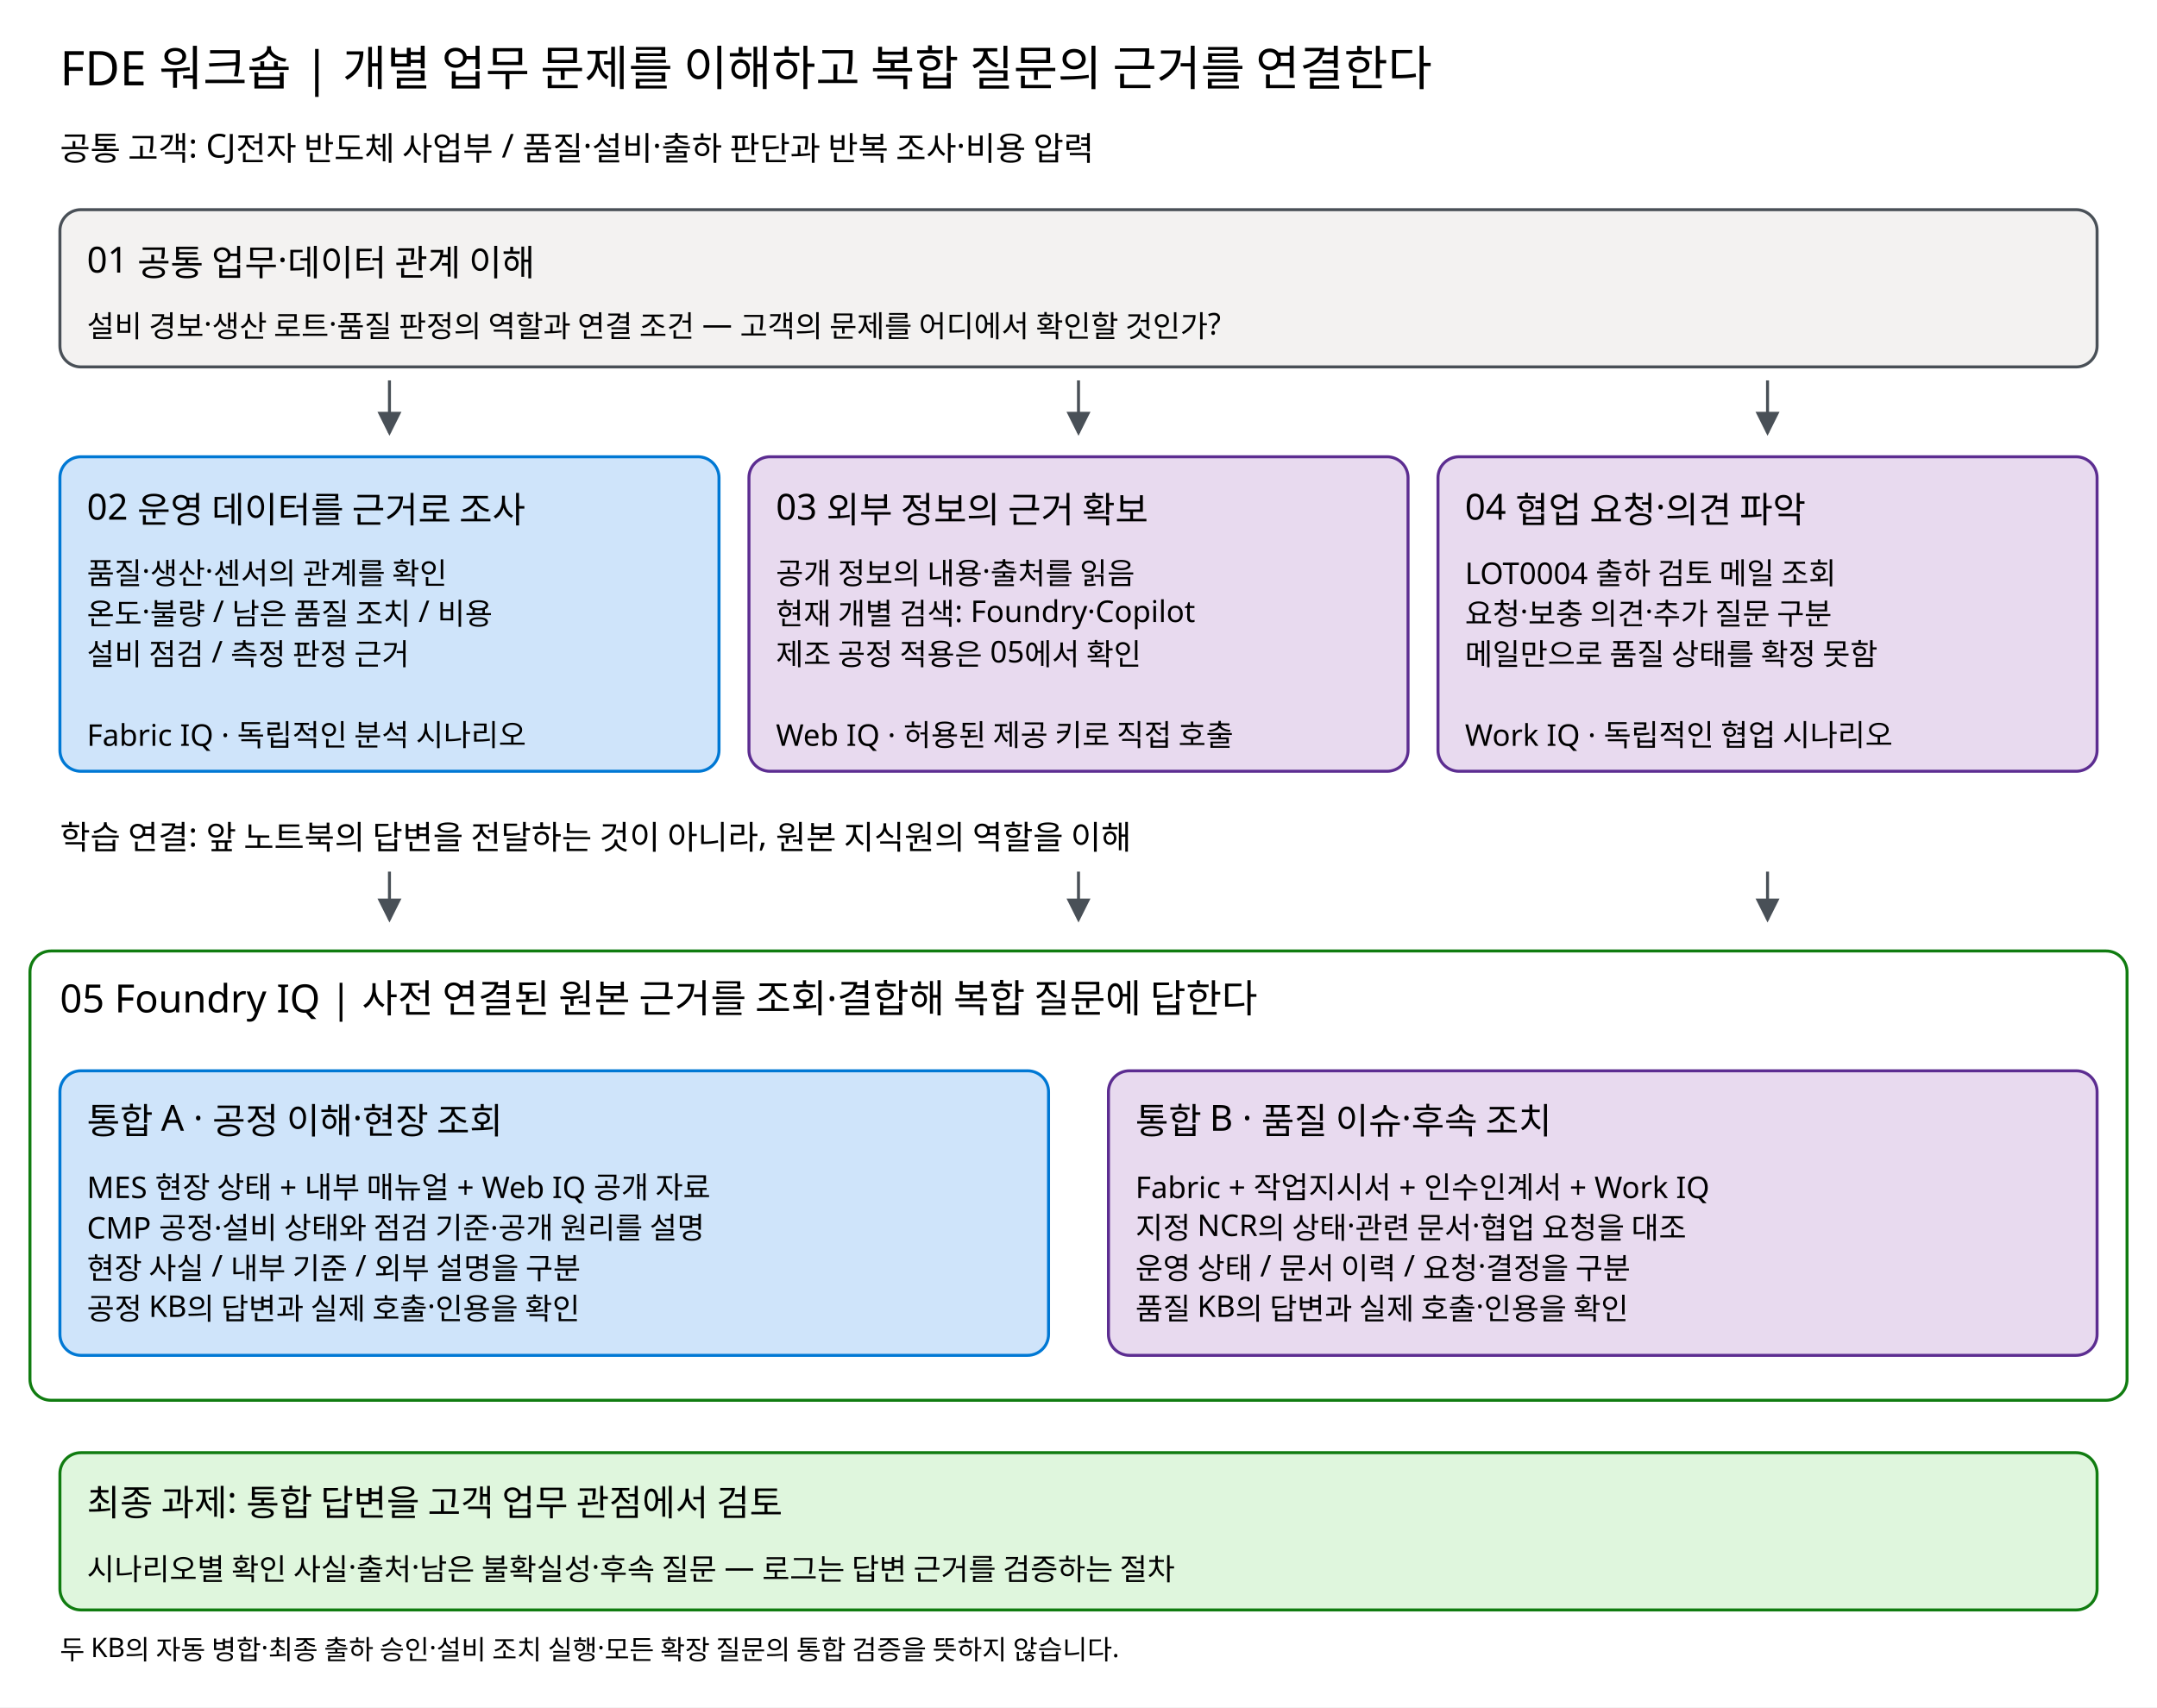
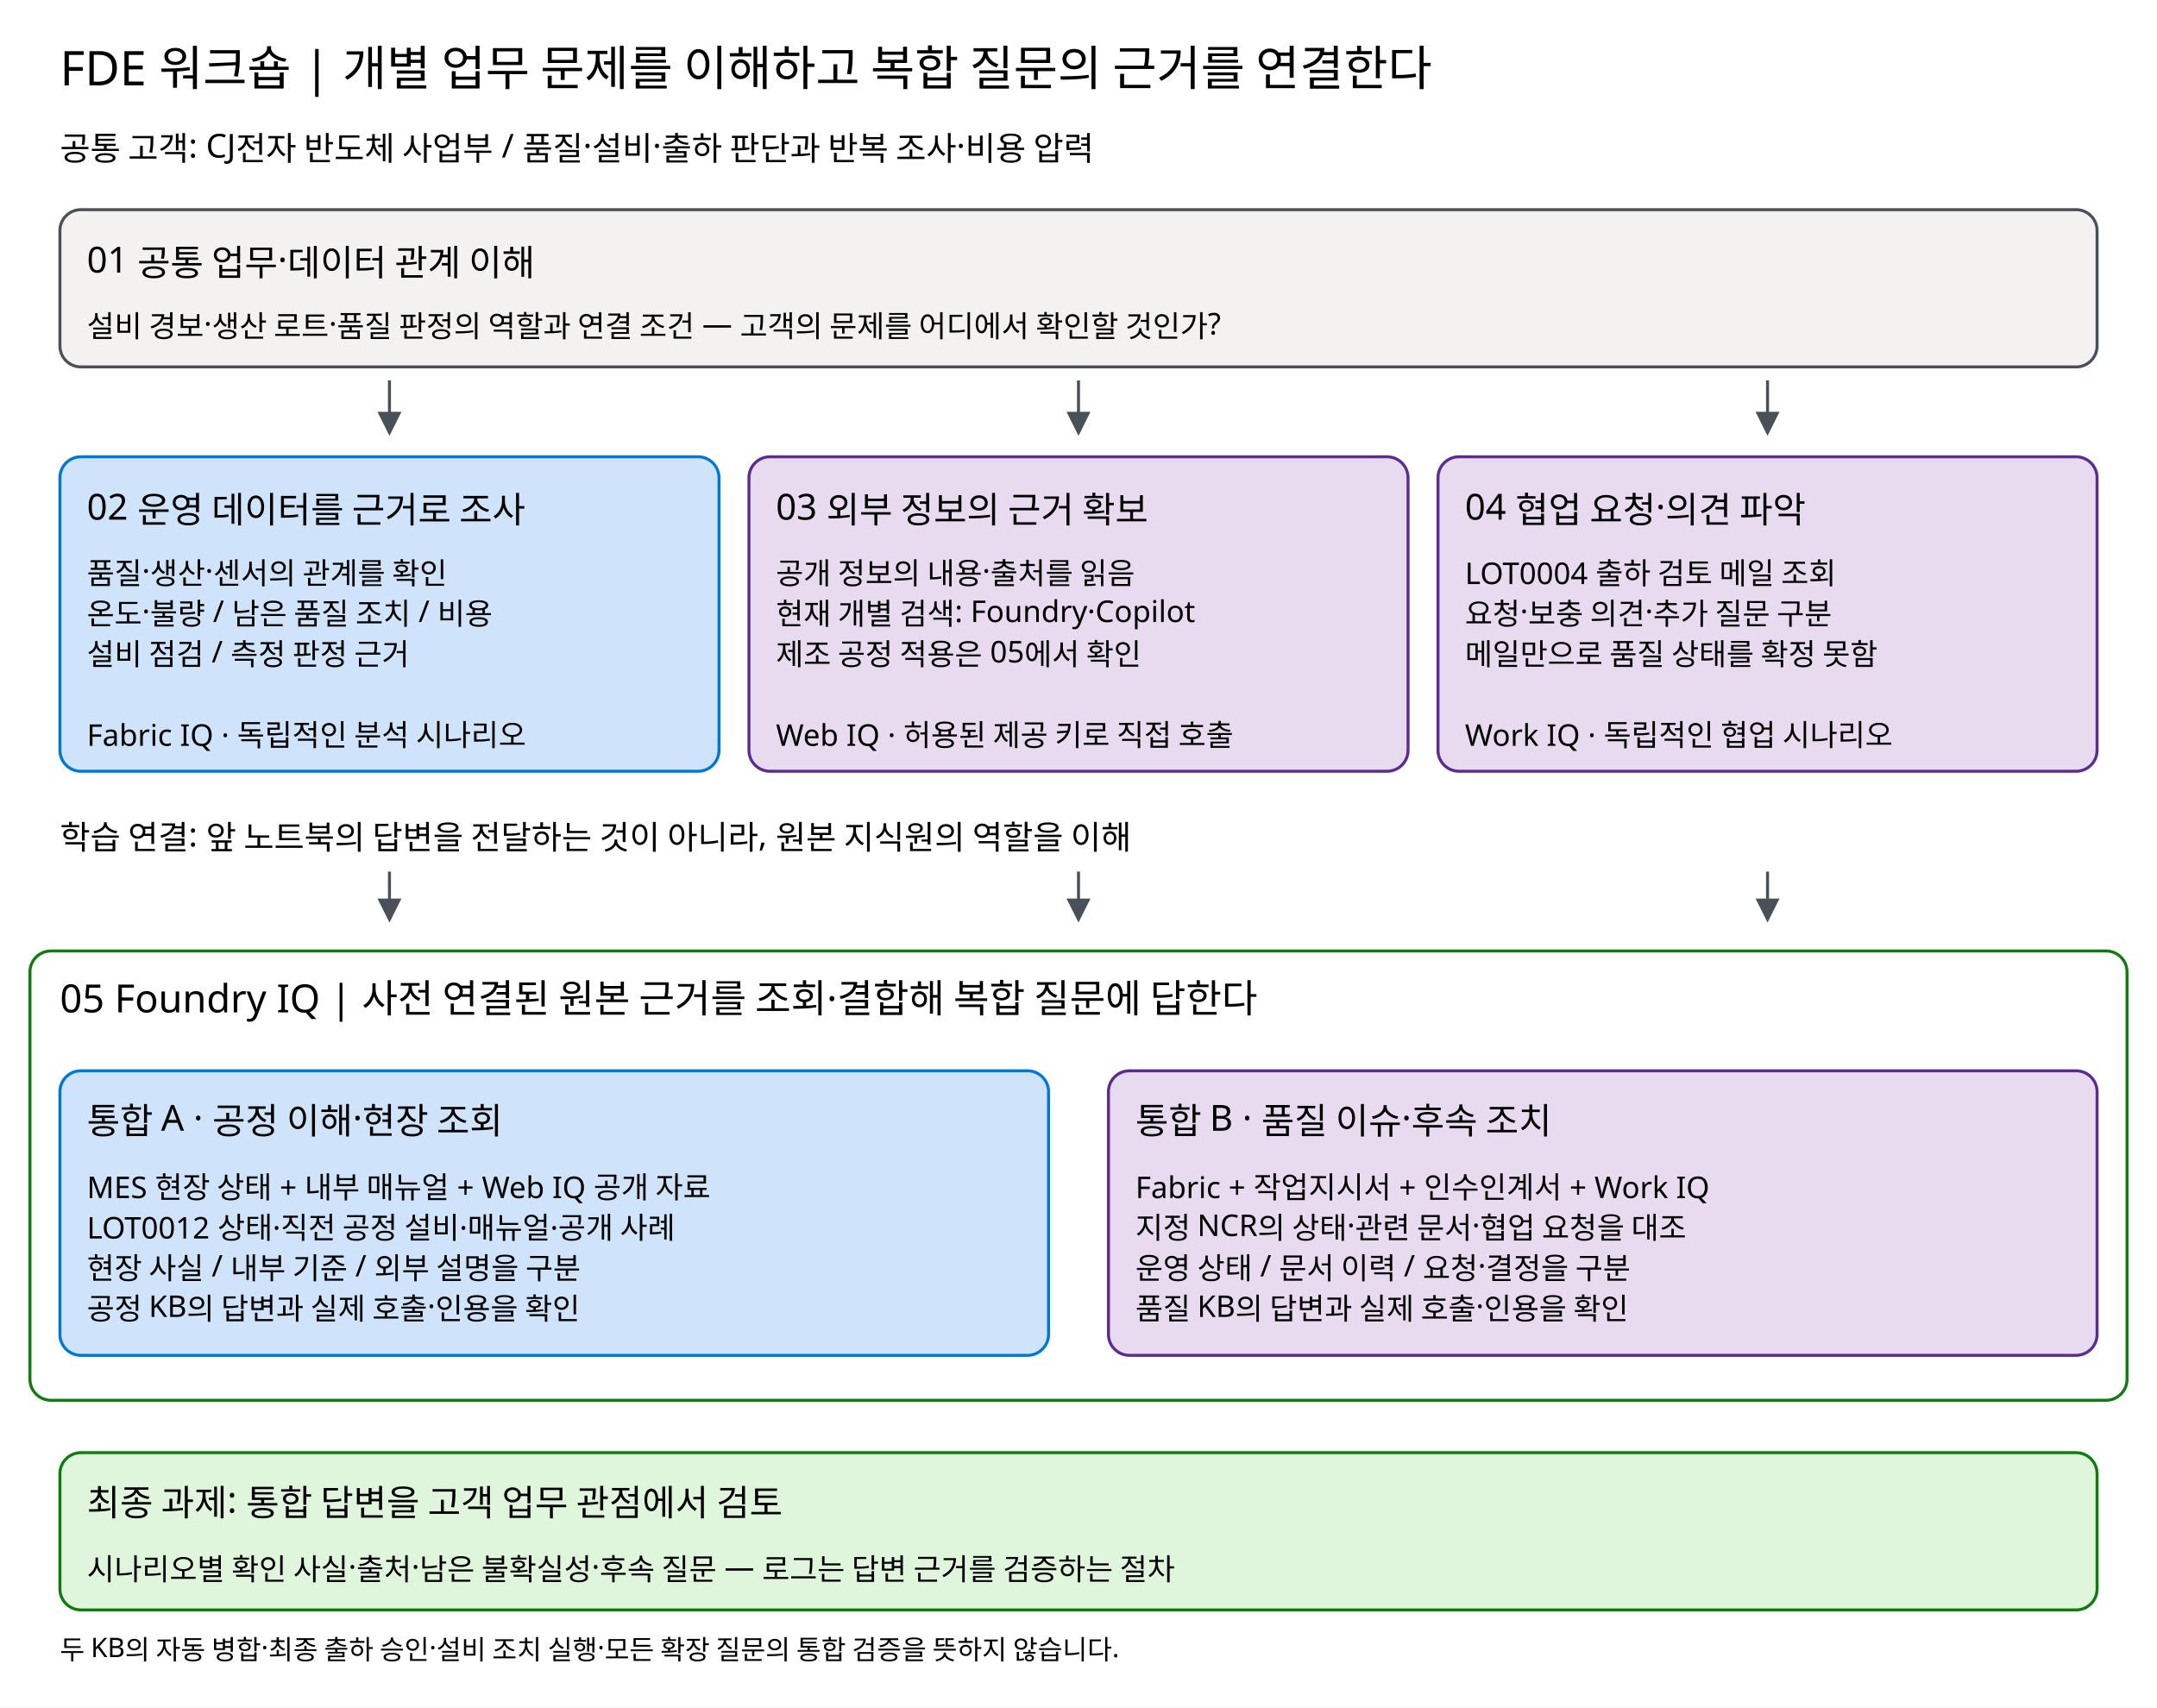
<svg xmlns="http://www.w3.org/2000/svg" width="1440" height="1140" viewBox="0 0 1440 1140" role="img" aria-labelledby="title">
  <defs>
    <marker id="arrow" markerWidth="8" markerHeight="8" refX="7" refY="4" orient="auto">
      <path d="M0,0 L8,4 L0,8 Z" fill="#495057" />
    </marker>
  </defs>
  <rect width="1440" height="1140" fill="#ffffff" />
  <text x="40" y="57.0" font-family="Apple SD Gothic Neo, Malgun Gothic, sans-serif" font-size="32" fill="#000000">FDE 워크숍 | 개별 업무 문제를 이해하고 복합 질문의 근거를 연결한다</text>
  <text x="40" y="107.0" font-family="Apple SD Gothic Neo, Malgun Gothic, sans-serif" font-size="22" fill="#000000">공통 고객: CJ전자 반도체 사업부 / 품질·설비·출하 판단과 반복 조사·비용 압력</text>
  <rect x="40" y="140" width="1360" height="105" rx="14" fill="#F3F2F1" stroke="#495057" stroke-width="2" />
  <text x="58" y="182.0" font-family="Apple SD Gothic Neo, Malgun Gothic, sans-serif" font-size="24" fill="#000000">01 공통 업무·데이터 관계 이해</text>
  <text x="58" y="225.0" font-family="Apple SD Gothic Neo, Malgun Gothic, sans-serif" font-size="20" fill="#000000">설비 경보·생산 로트·품질 판정의 역할과 연결 조건 — 고객의 문제를 어디에서 확인할 것인가?</text>
  <path d="M260,254 l0,35" fill="none" stroke="#495057" stroke-width="2" marker-end="url(#arrow)" />
  <path d="M720,254 l0,35" fill="none" stroke="#495057" stroke-width="2" marker-end="url(#arrow)" />
  <path d="M1180,254 l0,35" fill="none" stroke="#495057" stroke-width="2" marker-end="url(#arrow)" />
  <rect x="40" y="305" width="440" height="210" rx="14" fill="#CFE4FA" stroke="#0078D4" stroke-width="2" />
  <text x="58" y="347.0" font-family="Apple SD Gothic Neo, Malgun Gothic, sans-serif" font-size="24" fill="#000000">02 운영 데이터를 근거로 조사</text>
  <text x="58" y="390.0" font-family="Apple SD Gothic Neo, Malgun Gothic, sans-serif" font-size="20" fill="#000000">품질·생산·센서의 관계를 확인</text>
  <text x="58" y="417.0" font-family="Apple SD Gothic Neo, Malgun Gothic, sans-serif" font-size="20" fill="#000000">온도·불량 / 남은 품질 조치 / 비용</text>
  <text x="58" y="444.0" font-family="Apple SD Gothic Neo, Malgun Gothic, sans-serif" font-size="20" fill="#000000">설비 점검 / 측정 판정 근거</text>
  <text x="58" y="471.0" font-family="Apple SD Gothic Neo, Malgun Gothic, sans-serif" font-size="20" fill="#000000" />
  <text x="58" y="498.0" font-family="Apple SD Gothic Neo, Malgun Gothic, sans-serif" font-size="20" fill="#000000">Fabric IQ · 독립적인 분석 시나리오</text>
  <rect x="500" y="305" width="440" height="210" rx="14" fill="#E8DAEF" stroke="#5C2D91" stroke-width="2" />
  <text x="518" y="347.0" font-family="Apple SD Gothic Neo, Malgun Gothic, sans-serif" font-size="24" fill="#000000">03 외부 정보의 근거 확보</text>
  <text x="518" y="390.0" font-family="Apple SD Gothic Neo, Malgun Gothic, sans-serif" font-size="20" fill="#000000">공개 정보의 내용·출처를 읽음</text>
  <text x="518" y="417.0" font-family="Apple SD Gothic Neo, Malgun Gothic, sans-serif" font-size="20" fill="#000000">현재 개별 검색: Foundry·Copilot</text>
  <text x="518" y="444.0" font-family="Apple SD Gothic Neo, Malgun Gothic, sans-serif" font-size="20" fill="#000000">제조 공정 적용은 05에서 확인</text>
  <text x="518" y="471.0" font-family="Apple SD Gothic Neo, Malgun Gothic, sans-serif" font-size="20" fill="#000000" />
  <text x="518" y="498.0" font-family="Apple SD Gothic Neo, Malgun Gothic, sans-serif" font-size="20" fill="#000000">Web IQ · 허용된 제공 키로 직접 호출</text>
  <rect x="960" y="305" width="440" height="210" rx="14" fill="#E8DAEF" stroke="#5C2D91" stroke-width="2" />
  <text x="978" y="347.0" font-family="Apple SD Gothic Neo, Malgun Gothic, sans-serif" font-size="24" fill="#000000">04 협업 요청·의견 파악</text>
  <text x="978" y="390.0" font-family="Apple SD Gothic Neo, Malgun Gothic, sans-serif" font-size="20" fill="#000000">LOT0004 출하 검토 메일 조회</text>
  <text x="978" y="417.0" font-family="Apple SD Gothic Neo, Malgun Gothic, sans-serif" font-size="20" fill="#000000">요청·보충 의견·추가 질문 구분</text>
  <text x="978" y="444.0" font-family="Apple SD Gothic Neo, Malgun Gothic, sans-serif" font-size="20" fill="#000000">메일만으로 품질 상태를 확정 못함</text>
  <text x="978" y="471.0" font-family="Apple SD Gothic Neo, Malgun Gothic, sans-serif" font-size="20" fill="#000000" />
  <text x="978" y="498.0" font-family="Apple SD Gothic Neo, Malgun Gothic, sans-serif" font-size="20" fill="#000000">Work IQ · 독립적인 협업 시나리오</text>
  <text x="40" y="567.0" font-family="Apple SD Gothic Neo, Malgun Gothic, sans-serif" font-size="22" fill="#000000">학습 연결: 앞 노트북의 답변을 전달하는 것이 아니라, 원본 지식원의 역할을 이해</text>
  <path d="M260,582 l0,32" fill="none" stroke="#495057" stroke-width="2" marker-end="url(#arrow)" />
  <path d="M720,582 l0,32" fill="none" stroke="#495057" stroke-width="2" marker-end="url(#arrow)" />
  <path d="M1180,582 l0,32" fill="none" stroke="#495057" stroke-width="2" marker-end="url(#arrow)" />
  <rect x="20" y="635" width="1400" height="300" rx="14" fill="none" stroke="#107C10" stroke-width="2" />
  <text x="40" y="676.0" font-family="Apple SD Gothic Neo, Malgun Gothic, sans-serif" font-size="26" fill="#000000">05 Foundry IQ | 사전 연결된 원본 근거를 조회·결합해 복합 질문에 답한다</text>
  <rect x="40" y="715" width="660" height="190" rx="14" fill="#CFE4FA" stroke="#0078D4" stroke-width="2" />
  <text x="58" y="757.0" font-family="Apple SD Gothic Neo, Malgun Gothic, sans-serif" font-size="24" fill="#000000">통합 A · 공정 이해·현장 조회</text>
  <text x="58" y="800.0" font-family="Apple SD Gothic Neo, Malgun Gothic, sans-serif" font-size="20" fill="#000000">MES 현장 상태 + 내부 매뉴얼 + Web IQ 공개 자료</text>
-   <text x="58" y="827.0" font-family="Apple SD Gothic Neo, Malgun Gothic, sans-serif" font-size="20" fill="#000000">CMP 공정·설비 상태와 점검 기준·공개 원리를 설명</text>
+   <text x="58" y="827.0" font-family="Apple SD Gothic Neo, Malgun Gothic, sans-serif" font-size="20" fill="#000000">LOT0012 상태·직전 공정 설비·매뉴얼·공개 사례</text>
  <text x="58" y="854.0" font-family="Apple SD Gothic Neo, Malgun Gothic, sans-serif" font-size="20" fill="#000000">현장 사실 / 내부 기준 / 외부 설명을 구분</text>
  <text x="58" y="881.0" font-family="Apple SD Gothic Neo, Malgun Gothic, sans-serif" font-size="20" fill="#000000">공정 KB의 답변과 실제 호출·인용을 확인</text>
  <rect x="740" y="715" width="660" height="190" rx="14" fill="#E8DAEF" stroke="#5C2D91" stroke-width="2" />
  <text x="758" y="757.0" font-family="Apple SD Gothic Neo, Malgun Gothic, sans-serif" font-size="24" fill="#000000">통합 B · 품질 이슈·후속 조치</text>
  <text x="758" y="800.0" font-family="Apple SD Gothic Neo, Malgun Gothic, sans-serif" font-size="20" fill="#000000">Fabric + 작업지시서 + 인수인계서 + Work IQ</text>
  <text x="758" y="827.0" font-family="Apple SD Gothic Neo, Malgun Gothic, sans-serif" font-size="20" fill="#000000">지정 NCR의 상태·관련 문서·협업 요청을 대조</text>
  <text x="758" y="854.0" font-family="Apple SD Gothic Neo, Malgun Gothic, sans-serif" font-size="20" fill="#000000">운영 상태 / 문서 이력 / 요청·결정을 구분</text>
  <text x="758" y="881.0" font-family="Apple SD Gothic Neo, Malgun Gothic, sans-serif" font-size="20" fill="#000000">품질 KB의 답변과 실제 호출·인용을 확인</text>
  <rect x="40" y="970" width="1360" height="105" rx="14" fill="#DFF6DD" stroke="#107C10" stroke-width="2" />
  <text x="58" y="1012.0" font-family="Apple SD Gothic Neo, Malgun Gothic, sans-serif" font-size="24" fill="#000000">최종 과제: 통합 답변을 고객 업무 관점에서 검토</text>
  <text x="58" y="1055.0" font-family="Apple SD Gothic Neo, Malgun Gothic, sans-serif" font-size="20" fill="#000000">시나리오별 확인 사실·출처·남은 불확실성·후속 질문 — 로그는 답변 근거를 검증하는 절차</text>
  <text x="40" y="1108.0" font-family="Apple SD Gothic Neo, Malgun Gothic, sans-serif" font-size="18" fill="#000000">두 KB의 자동 병합·최종 출하 승인·설비 조치 실행·모든 확장 질문의 통합 검증을 뜻하지 않습니다.</text>
</svg>
